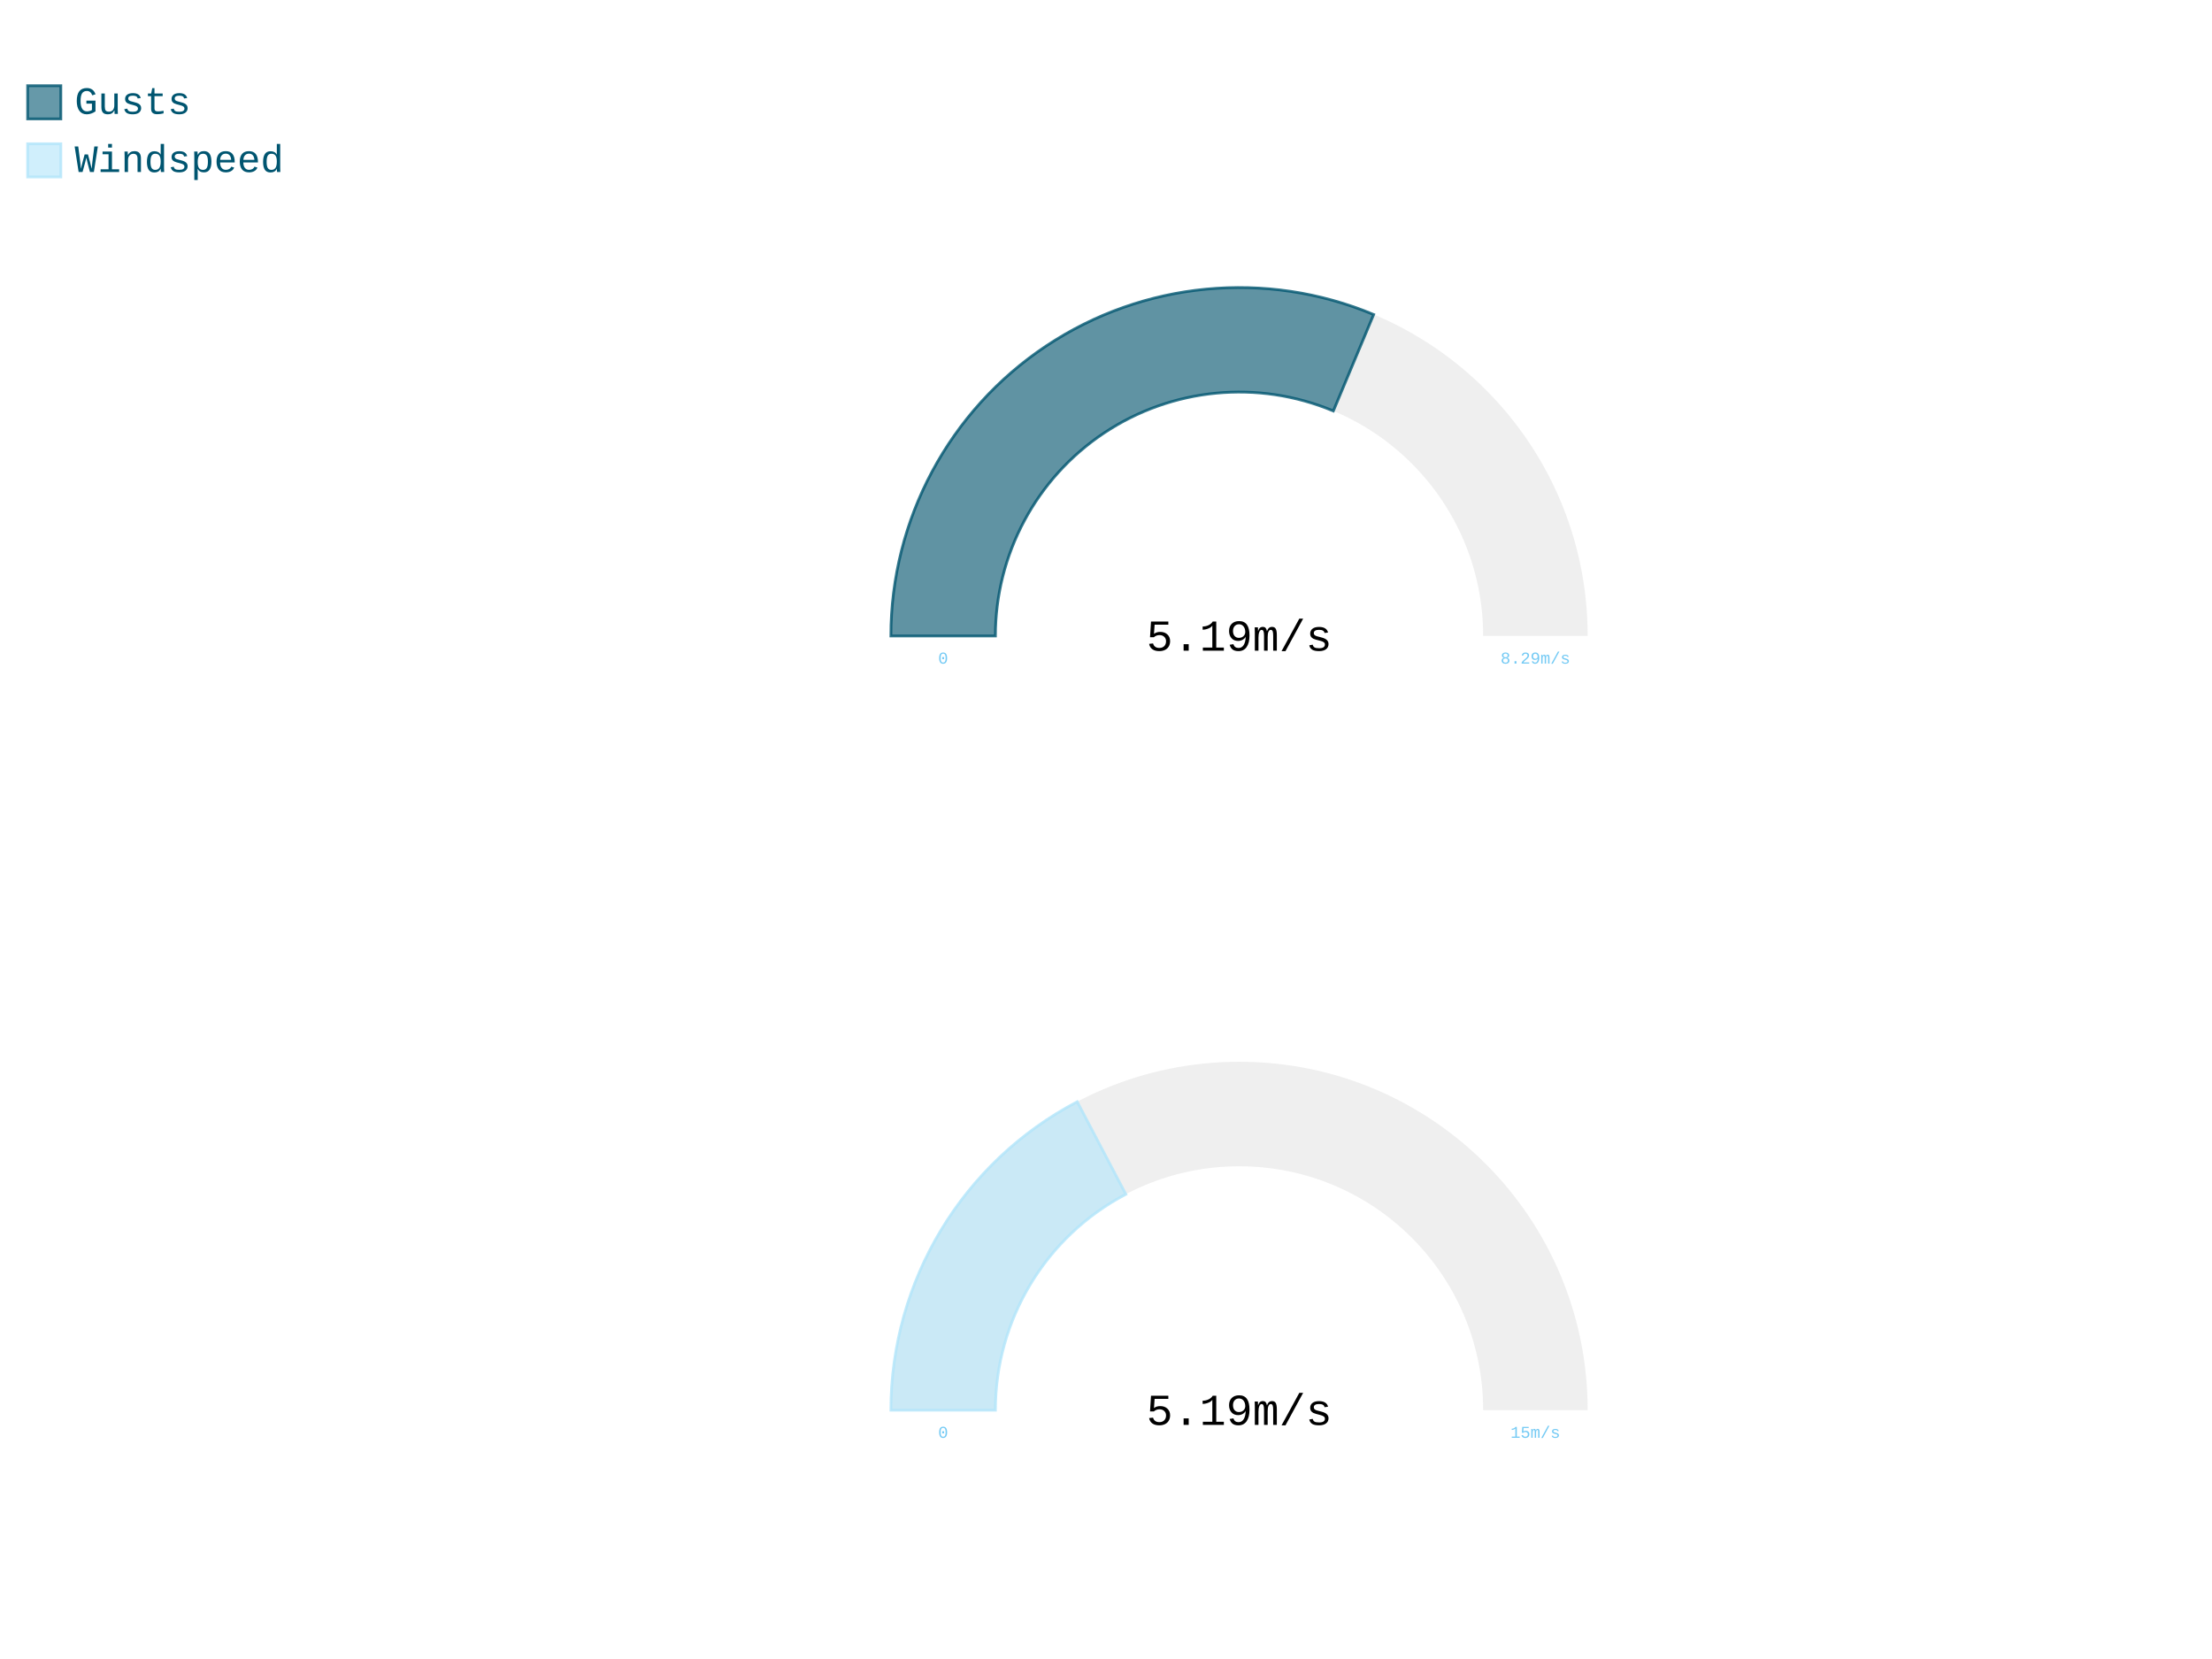
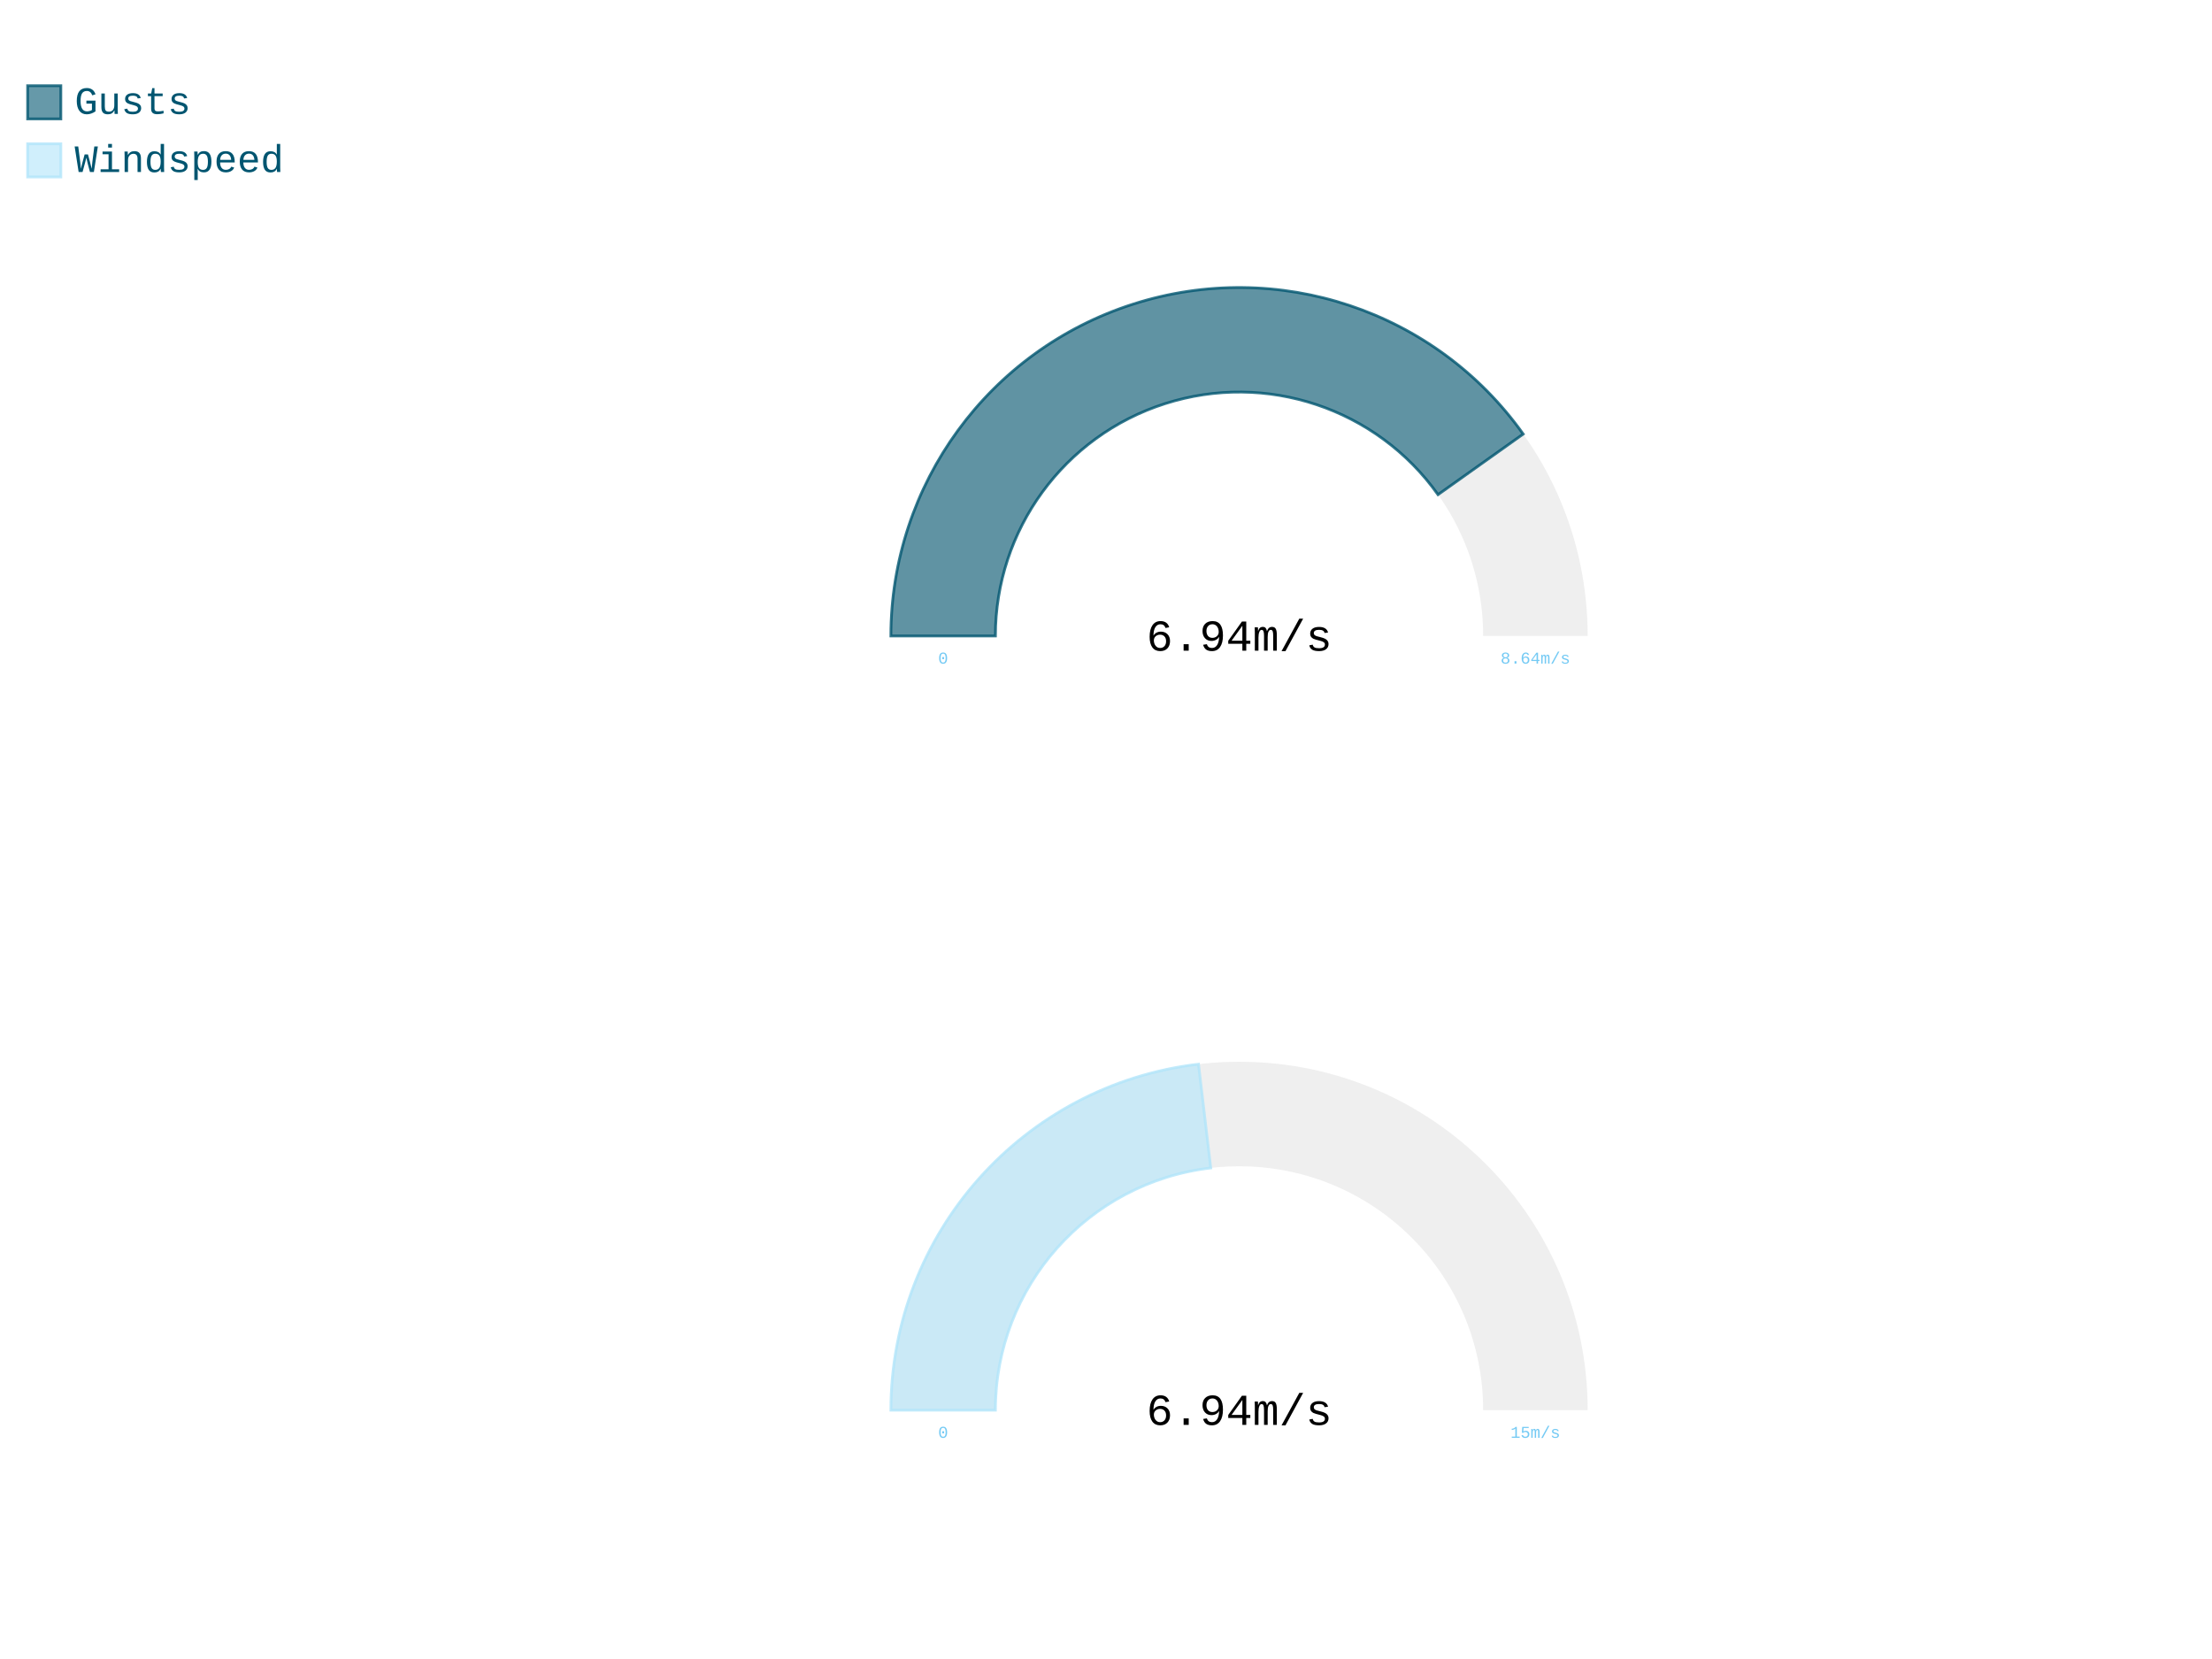
- <svg xmlns="http://www.w3.org/2000/svg" class="pygal-chart" id="chart-9a9e5954-37e7-49c5-b1e7-ee35d549c6d5" viewBox="0 0 800 600">
+ <svg xmlns="http://www.w3.org/2000/svg" id="chart-d6b37118-faec-4d2f-9614-c59a735b1a6f" class="pygal-chart" viewBox="0 0 800 600">
  <defs>
-     <style type="text/css">#chart-9a9e5954-37e7-49c5-b1e7-ee35d549c6d5{-webkit-user-select:none;-webkit-font-smoothing:antialiased;font-family:Consolas,"Liberation Mono",Menlo,Courier,monospace}#chart-9a9e5954-37e7-49c5-b1e7-ee35d549c6d5 .title{font-family:Consolas,"Liberation Mono",Menlo,Courier,monospace;font-size:16px}#chart-9a9e5954-37e7-49c5-b1e7-ee35d549c6d5 .legends .legend text{font-family:Consolas,"Liberation Mono",Menlo,Courier,monospace;font-size:14px}#chart-9a9e5954-37e7-49c5-b1e7-ee35d549c6d5 .axis text{font-family:Consolas,"Liberation Mono",Menlo,Courier,monospace;font-size:10px}#chart-9a9e5954-37e7-49c5-b1e7-ee35d549c6d5 .axis text.major{font-family:Consolas,"Liberation Mono",Menlo,Courier,monospace;font-size:10px}#chart-9a9e5954-37e7-49c5-b1e7-ee35d549c6d5 .text-overlay text.value{font-family:Consolas,"Liberation Mono",Menlo,Courier,monospace;font-size:16px}#chart-9a9e5954-37e7-49c5-b1e7-ee35d549c6d5 .text-overlay text.label{font-family:Consolas,"Liberation Mono",Menlo,Courier,monospace;font-size:10px}#chart-9a9e5954-37e7-49c5-b1e7-ee35d549c6d5 .tooltip{font-family:Consolas,"Liberation Mono",Menlo,Courier,monospace;font-size:14px}#chart-9a9e5954-37e7-49c5-b1e7-ee35d549c6d5 text.no_data{font-family:Consolas,"Liberation Mono",Menlo,Courier,monospace;font-size:64px}
- #chart-9a9e5954-37e7-49c5-b1e7-ee35d549c6d5{background-color:transparent}#chart-9a9e5954-37e7-49c5-b1e7-ee35d549c6d5 path,#chart-9a9e5954-37e7-49c5-b1e7-ee35d549c6d5 line,#chart-9a9e5954-37e7-49c5-b1e7-ee35d549c6d5 rect,#chart-9a9e5954-37e7-49c5-b1e7-ee35d549c6d5 circle{-webkit-transition:400ms ease-in;-moz-transition:400ms ease-in;transition:400ms ease-in}#chart-9a9e5954-37e7-49c5-b1e7-ee35d549c6d5 .graph &gt; .background{fill:transparent}#chart-9a9e5954-37e7-49c5-b1e7-ee35d549c6d5 .plot &gt; .background{fill:transparent}#chart-9a9e5954-37e7-49c5-b1e7-ee35d549c6d5 .graph{fill:#005570}#chart-9a9e5954-37e7-49c5-b1e7-ee35d549c6d5 text.no_data{fill:#18a7ed}#chart-9a9e5954-37e7-49c5-b1e7-ee35d549c6d5 .title{fill:#18a7ed}#chart-9a9e5954-37e7-49c5-b1e7-ee35d549c6d5 .legends .legend text{fill:#005570}#chart-9a9e5954-37e7-49c5-b1e7-ee35d549c6d5 .legends .legend:hover text{fill:#18a7ed}#chart-9a9e5954-37e7-49c5-b1e7-ee35d549c6d5 .axis .line{stroke:#18a7ed}#chart-9a9e5954-37e7-49c5-b1e7-ee35d549c6d5 .axis .guide.line{stroke:#630C0D}#chart-9a9e5954-37e7-49c5-b1e7-ee35d549c6d5 .axis .major.line{stroke:#005570}#chart-9a9e5954-37e7-49c5-b1e7-ee35d549c6d5 .axis text.major{fill:#18a7ed}#chart-9a9e5954-37e7-49c5-b1e7-ee35d549c6d5 .axis.y .guides:hover .guide.line,#chart-9a9e5954-37e7-49c5-b1e7-ee35d549c6d5 .line-graph .axis.x .guides:hover .guide.line,#chart-9a9e5954-37e7-49c5-b1e7-ee35d549c6d5 .stackedline-graph .axis.x .guides:hover .guide.line,#chart-9a9e5954-37e7-49c5-b1e7-ee35d549c6d5 .xy-graph .axis.x .guides:hover .guide.line{stroke:#18a7ed}#chart-9a9e5954-37e7-49c5-b1e7-ee35d549c6d5 .axis .guides:hover text{fill:#18a7ed}#chart-9a9e5954-37e7-49c5-b1e7-ee35d549c6d5 .reactive{fill-opacity:.6;stroke-opacity:.8}#chart-9a9e5954-37e7-49c5-b1e7-ee35d549c6d5 .ci{stroke:#005570}#chart-9a9e5954-37e7-49c5-b1e7-ee35d549c6d5 .reactive.active,#chart-9a9e5954-37e7-49c5-b1e7-ee35d549c6d5 .active .reactive{fill-opacity:.9;stroke-opacity:.9;stroke-width:4}#chart-9a9e5954-37e7-49c5-b1e7-ee35d549c6d5 .ci .reactive.active{stroke-width:1.5}#chart-9a9e5954-37e7-49c5-b1e7-ee35d549c6d5 .series text{fill:#18a7ed}#chart-9a9e5954-37e7-49c5-b1e7-ee35d549c6d5 .tooltip rect{fill:transparent;stroke:#18a7ed;-webkit-transition:opacity 400ms ease-in;-moz-transition:opacity 400ms ease-in;transition:opacity 400ms ease-in}#chart-9a9e5954-37e7-49c5-b1e7-ee35d549c6d5 .tooltip .label{fill:#005570}#chart-9a9e5954-37e7-49c5-b1e7-ee35d549c6d5 .tooltip .label{fill:#005570}#chart-9a9e5954-37e7-49c5-b1e7-ee35d549c6d5 .tooltip .legend{font-size:.8em;fill:#630C0D}#chart-9a9e5954-37e7-49c5-b1e7-ee35d549c6d5 .tooltip .x_label{font-size:.6em;fill:#18a7ed}#chart-9a9e5954-37e7-49c5-b1e7-ee35d549c6d5 .tooltip .xlink{font-size:.5em;text-decoration:underline}#chart-9a9e5954-37e7-49c5-b1e7-ee35d549c6d5 .tooltip .value{font-size:1.5em}#chart-9a9e5954-37e7-49c5-b1e7-ee35d549c6d5 .bound{font-size:.5em}#chart-9a9e5954-37e7-49c5-b1e7-ee35d549c6d5 .max-value{font-size:.75em;fill:#630C0D}#chart-9a9e5954-37e7-49c5-b1e7-ee35d549c6d5 .map-element{fill:transparent;stroke:#630C0D !important}#chart-9a9e5954-37e7-49c5-b1e7-ee35d549c6d5 .map-element .reactive{fill-opacity:inherit;stroke-opacity:inherit}#chart-9a9e5954-37e7-49c5-b1e7-ee35d549c6d5 .color-0,#chart-9a9e5954-37e7-49c5-b1e7-ee35d549c6d5 .color-0 a:visited{stroke:#005570;fill:#005570}#chart-9a9e5954-37e7-49c5-b1e7-ee35d549c6d5 .color-1,#chart-9a9e5954-37e7-49c5-b1e7-ee35d549c6d5 .color-1 a:visited{stroke:#b1e4fa;fill:#b1e4fa}#chart-9a9e5954-37e7-49c5-b1e7-ee35d549c6d5 .text-overlay .color-0 text{fill:black}#chart-9a9e5954-37e7-49c5-b1e7-ee35d549c6d5 .text-overlay .color-1 text{fill:black}
- #chart-9a9e5954-37e7-49c5-b1e7-ee35d549c6d5 text.no_data{text-anchor:middle}#chart-9a9e5954-37e7-49c5-b1e7-ee35d549c6d5 .guide.line{fill:none}#chart-9a9e5954-37e7-49c5-b1e7-ee35d549c6d5 .centered{text-anchor:middle}#chart-9a9e5954-37e7-49c5-b1e7-ee35d549c6d5 .title{text-anchor:middle}#chart-9a9e5954-37e7-49c5-b1e7-ee35d549c6d5 .legends .legend text{fill-opacity:1}#chart-9a9e5954-37e7-49c5-b1e7-ee35d549c6d5 .axis.x text{text-anchor:middle}#chart-9a9e5954-37e7-49c5-b1e7-ee35d549c6d5 .axis.x:not(.web) text[transform]{text-anchor:start}#chart-9a9e5954-37e7-49c5-b1e7-ee35d549c6d5 .axis.x:not(.web) text[transform].backwards{text-anchor:end}#chart-9a9e5954-37e7-49c5-b1e7-ee35d549c6d5 .axis.y text{text-anchor:end}#chart-9a9e5954-37e7-49c5-b1e7-ee35d549c6d5 .axis.y text[transform].backwards{text-anchor:start}#chart-9a9e5954-37e7-49c5-b1e7-ee35d549c6d5 .axis.y2 text{text-anchor:start}#chart-9a9e5954-37e7-49c5-b1e7-ee35d549c6d5 .axis.y2 text[transform].backwards{text-anchor:end}#chart-9a9e5954-37e7-49c5-b1e7-ee35d549c6d5 .axis .guide.line{stroke-dasharray:4,4}#chart-9a9e5954-37e7-49c5-b1e7-ee35d549c6d5 .axis .major.guide.line{stroke-dasharray:6,6}#chart-9a9e5954-37e7-49c5-b1e7-ee35d549c6d5 .horizontal .axis.y .guide.line,#chart-9a9e5954-37e7-49c5-b1e7-ee35d549c6d5 .horizontal .axis.y2 .guide.line,#chart-9a9e5954-37e7-49c5-b1e7-ee35d549c6d5 .vertical .axis.x .guide.line{opacity:0}#chart-9a9e5954-37e7-49c5-b1e7-ee35d549c6d5 .horizontal .axis.always_show .guide.line,#chart-9a9e5954-37e7-49c5-b1e7-ee35d549c6d5 .vertical .axis.always_show .guide.line{opacity:1 !important}#chart-9a9e5954-37e7-49c5-b1e7-ee35d549c6d5 .axis.y .guides:hover .guide.line,#chart-9a9e5954-37e7-49c5-b1e7-ee35d549c6d5 .axis.y2 .guides:hover .guide.line,#chart-9a9e5954-37e7-49c5-b1e7-ee35d549c6d5 .axis.x .guides:hover .guide.line{opacity:1}#chart-9a9e5954-37e7-49c5-b1e7-ee35d549c6d5 .axis .guides:hover text{opacity:1}#chart-9a9e5954-37e7-49c5-b1e7-ee35d549c6d5 .nofill{fill:none}#chart-9a9e5954-37e7-49c5-b1e7-ee35d549c6d5 .subtle-fill{fill-opacity:.2}#chart-9a9e5954-37e7-49c5-b1e7-ee35d549c6d5 .dot{stroke-width:1px;fill-opacity:1}#chart-9a9e5954-37e7-49c5-b1e7-ee35d549c6d5 .dot.active{stroke-width:5px}#chart-9a9e5954-37e7-49c5-b1e7-ee35d549c6d5 .dot.negative{fill:transparent}#chart-9a9e5954-37e7-49c5-b1e7-ee35d549c6d5 text,#chart-9a9e5954-37e7-49c5-b1e7-ee35d549c6d5 tspan{stroke:none !important}#chart-9a9e5954-37e7-49c5-b1e7-ee35d549c6d5 .series text.active{opacity:1}#chart-9a9e5954-37e7-49c5-b1e7-ee35d549c6d5 .tooltip rect{fill-opacity:.95;stroke-width:.5}#chart-9a9e5954-37e7-49c5-b1e7-ee35d549c6d5 .tooltip text{fill-opacity:1}#chart-9a9e5954-37e7-49c5-b1e7-ee35d549c6d5 .showable{visibility:hidden}#chart-9a9e5954-37e7-49c5-b1e7-ee35d549c6d5 .showable.shown{visibility:visible}#chart-9a9e5954-37e7-49c5-b1e7-ee35d549c6d5 .gauge-background{fill:rgba(229,229,229,1);stroke:none}#chart-9a9e5954-37e7-49c5-b1e7-ee35d549c6d5 .bg-lines{stroke:transparent;stroke-width:2px}</style>
+     <style type="text/css">#chart-d6b37118-faec-4d2f-9614-c59a735b1a6f{-webkit-user-select:none;-webkit-font-smoothing:antialiased;font-family:Consolas,"Liberation Mono",Menlo,Courier,monospace}#chart-d6b37118-faec-4d2f-9614-c59a735b1a6f .title{font-family:Consolas,"Liberation Mono",Menlo,Courier,monospace;font-size:16px}#chart-d6b37118-faec-4d2f-9614-c59a735b1a6f .legends .legend text{font-family:Consolas,"Liberation Mono",Menlo,Courier,monospace;font-size:14px}#chart-d6b37118-faec-4d2f-9614-c59a735b1a6f .axis text{font-family:Consolas,"Liberation Mono",Menlo,Courier,monospace;font-size:10px}#chart-d6b37118-faec-4d2f-9614-c59a735b1a6f .axis text.major{font-family:Consolas,"Liberation Mono",Menlo,Courier,monospace;font-size:10px}#chart-d6b37118-faec-4d2f-9614-c59a735b1a6f .text-overlay text.value{font-family:Consolas,"Liberation Mono",Menlo,Courier,monospace;font-size:16px}#chart-d6b37118-faec-4d2f-9614-c59a735b1a6f .text-overlay text.label{font-family:Consolas,"Liberation Mono",Menlo,Courier,monospace;font-size:10px}#chart-d6b37118-faec-4d2f-9614-c59a735b1a6f .tooltip{font-family:Consolas,"Liberation Mono",Menlo,Courier,monospace;font-size:14px}#chart-d6b37118-faec-4d2f-9614-c59a735b1a6f text.no_data{font-family:Consolas,"Liberation Mono",Menlo,Courier,monospace;font-size:64px}
+ #chart-d6b37118-faec-4d2f-9614-c59a735b1a6f{background-color:transparent}#chart-d6b37118-faec-4d2f-9614-c59a735b1a6f path,#chart-d6b37118-faec-4d2f-9614-c59a735b1a6f line,#chart-d6b37118-faec-4d2f-9614-c59a735b1a6f rect,#chart-d6b37118-faec-4d2f-9614-c59a735b1a6f circle{-webkit-transition:400ms ease-in;-moz-transition:400ms ease-in;transition:400ms ease-in}#chart-d6b37118-faec-4d2f-9614-c59a735b1a6f .graph &gt; .background{fill:transparent}#chart-d6b37118-faec-4d2f-9614-c59a735b1a6f .plot &gt; .background{fill:transparent}#chart-d6b37118-faec-4d2f-9614-c59a735b1a6f .graph{fill:#005570}#chart-d6b37118-faec-4d2f-9614-c59a735b1a6f text.no_data{fill:#18a7ed}#chart-d6b37118-faec-4d2f-9614-c59a735b1a6f .title{fill:#18a7ed}#chart-d6b37118-faec-4d2f-9614-c59a735b1a6f .legends .legend text{fill:#005570}#chart-d6b37118-faec-4d2f-9614-c59a735b1a6f .legends .legend:hover text{fill:#18a7ed}#chart-d6b37118-faec-4d2f-9614-c59a735b1a6f .axis .line{stroke:#18a7ed}#chart-d6b37118-faec-4d2f-9614-c59a735b1a6f .axis .guide.line{stroke:#630C0D}#chart-d6b37118-faec-4d2f-9614-c59a735b1a6f .axis .major.line{stroke:#005570}#chart-d6b37118-faec-4d2f-9614-c59a735b1a6f .axis text.major{fill:#18a7ed}#chart-d6b37118-faec-4d2f-9614-c59a735b1a6f .axis.y .guides:hover .guide.line,#chart-d6b37118-faec-4d2f-9614-c59a735b1a6f .line-graph .axis.x .guides:hover .guide.line,#chart-d6b37118-faec-4d2f-9614-c59a735b1a6f .stackedline-graph .axis.x .guides:hover .guide.line,#chart-d6b37118-faec-4d2f-9614-c59a735b1a6f .xy-graph .axis.x .guides:hover .guide.line{stroke:#18a7ed}#chart-d6b37118-faec-4d2f-9614-c59a735b1a6f .axis .guides:hover text{fill:#18a7ed}#chart-d6b37118-faec-4d2f-9614-c59a735b1a6f .reactive{fill-opacity:.6;stroke-opacity:.8}#chart-d6b37118-faec-4d2f-9614-c59a735b1a6f .ci{stroke:#005570}#chart-d6b37118-faec-4d2f-9614-c59a735b1a6f .reactive.active,#chart-d6b37118-faec-4d2f-9614-c59a735b1a6f .active .reactive{fill-opacity:.9;stroke-opacity:.9;stroke-width:4}#chart-d6b37118-faec-4d2f-9614-c59a735b1a6f .ci .reactive.active{stroke-width:1.5}#chart-d6b37118-faec-4d2f-9614-c59a735b1a6f .series text{fill:#18a7ed}#chart-d6b37118-faec-4d2f-9614-c59a735b1a6f .tooltip rect{fill:transparent;stroke:#18a7ed;-webkit-transition:opacity 400ms ease-in;-moz-transition:opacity 400ms ease-in;transition:opacity 400ms ease-in}#chart-d6b37118-faec-4d2f-9614-c59a735b1a6f .tooltip .label{fill:#005570}#chart-d6b37118-faec-4d2f-9614-c59a735b1a6f .tooltip .label{fill:#005570}#chart-d6b37118-faec-4d2f-9614-c59a735b1a6f .tooltip .legend{font-size:.8em;fill:#630C0D}#chart-d6b37118-faec-4d2f-9614-c59a735b1a6f .tooltip .x_label{font-size:.6em;fill:#18a7ed}#chart-d6b37118-faec-4d2f-9614-c59a735b1a6f .tooltip .xlink{font-size:.5em;text-decoration:underline}#chart-d6b37118-faec-4d2f-9614-c59a735b1a6f .tooltip .value{font-size:1.5em}#chart-d6b37118-faec-4d2f-9614-c59a735b1a6f .bound{font-size:.5em}#chart-d6b37118-faec-4d2f-9614-c59a735b1a6f .max-value{font-size:.75em;fill:#630C0D}#chart-d6b37118-faec-4d2f-9614-c59a735b1a6f .map-element{fill:transparent;stroke:#630C0D !important}#chart-d6b37118-faec-4d2f-9614-c59a735b1a6f .map-element .reactive{fill-opacity:inherit;stroke-opacity:inherit}#chart-d6b37118-faec-4d2f-9614-c59a735b1a6f .color-0,#chart-d6b37118-faec-4d2f-9614-c59a735b1a6f .color-0 a:visited{stroke:#005570;fill:#005570}#chart-d6b37118-faec-4d2f-9614-c59a735b1a6f .color-1,#chart-d6b37118-faec-4d2f-9614-c59a735b1a6f .color-1 a:visited{stroke:#b1e4fa;fill:#b1e4fa}#chart-d6b37118-faec-4d2f-9614-c59a735b1a6f .text-overlay .color-0 text{fill:black}#chart-d6b37118-faec-4d2f-9614-c59a735b1a6f .text-overlay .color-1 text{fill:black}
+ #chart-d6b37118-faec-4d2f-9614-c59a735b1a6f text.no_data{text-anchor:middle}#chart-d6b37118-faec-4d2f-9614-c59a735b1a6f .guide.line{fill:none}#chart-d6b37118-faec-4d2f-9614-c59a735b1a6f .centered{text-anchor:middle}#chart-d6b37118-faec-4d2f-9614-c59a735b1a6f .title{text-anchor:middle}#chart-d6b37118-faec-4d2f-9614-c59a735b1a6f .legends .legend text{fill-opacity:1}#chart-d6b37118-faec-4d2f-9614-c59a735b1a6f .axis.x text{text-anchor:middle}#chart-d6b37118-faec-4d2f-9614-c59a735b1a6f .axis.x:not(.web) text[transform]{text-anchor:start}#chart-d6b37118-faec-4d2f-9614-c59a735b1a6f .axis.x:not(.web) text[transform].backwards{text-anchor:end}#chart-d6b37118-faec-4d2f-9614-c59a735b1a6f .axis.y text{text-anchor:end}#chart-d6b37118-faec-4d2f-9614-c59a735b1a6f .axis.y text[transform].backwards{text-anchor:start}#chart-d6b37118-faec-4d2f-9614-c59a735b1a6f .axis.y2 text{text-anchor:start}#chart-d6b37118-faec-4d2f-9614-c59a735b1a6f .axis.y2 text[transform].backwards{text-anchor:end}#chart-d6b37118-faec-4d2f-9614-c59a735b1a6f .axis .guide.line{stroke-dasharray:4,4}#chart-d6b37118-faec-4d2f-9614-c59a735b1a6f .axis .major.guide.line{stroke-dasharray:6,6}#chart-d6b37118-faec-4d2f-9614-c59a735b1a6f .horizontal .axis.y .guide.line,#chart-d6b37118-faec-4d2f-9614-c59a735b1a6f .horizontal .axis.y2 .guide.line,#chart-d6b37118-faec-4d2f-9614-c59a735b1a6f .vertical .axis.x .guide.line{opacity:0}#chart-d6b37118-faec-4d2f-9614-c59a735b1a6f .horizontal .axis.always_show .guide.line,#chart-d6b37118-faec-4d2f-9614-c59a735b1a6f .vertical .axis.always_show .guide.line{opacity:1 !important}#chart-d6b37118-faec-4d2f-9614-c59a735b1a6f .axis.y .guides:hover .guide.line,#chart-d6b37118-faec-4d2f-9614-c59a735b1a6f .axis.y2 .guides:hover .guide.line,#chart-d6b37118-faec-4d2f-9614-c59a735b1a6f .axis.x .guides:hover .guide.line{opacity:1}#chart-d6b37118-faec-4d2f-9614-c59a735b1a6f .axis .guides:hover text{opacity:1}#chart-d6b37118-faec-4d2f-9614-c59a735b1a6f .nofill{fill:none}#chart-d6b37118-faec-4d2f-9614-c59a735b1a6f .subtle-fill{fill-opacity:.2}#chart-d6b37118-faec-4d2f-9614-c59a735b1a6f .dot{stroke-width:1px;fill-opacity:1}#chart-d6b37118-faec-4d2f-9614-c59a735b1a6f .dot.active{stroke-width:5px}#chart-d6b37118-faec-4d2f-9614-c59a735b1a6f .dot.negative{fill:transparent}#chart-d6b37118-faec-4d2f-9614-c59a735b1a6f text,#chart-d6b37118-faec-4d2f-9614-c59a735b1a6f tspan{stroke:none !important}#chart-d6b37118-faec-4d2f-9614-c59a735b1a6f .series text.active{opacity:1}#chart-d6b37118-faec-4d2f-9614-c59a735b1a6f .tooltip rect{fill-opacity:.95;stroke-width:.5}#chart-d6b37118-faec-4d2f-9614-c59a735b1a6f .tooltip text{fill-opacity:1}#chart-d6b37118-faec-4d2f-9614-c59a735b1a6f .showable{visibility:hidden}#chart-d6b37118-faec-4d2f-9614-c59a735b1a6f .showable.shown{visibility:visible}#chart-d6b37118-faec-4d2f-9614-c59a735b1a6f .gauge-background{fill:rgba(229,229,229,1);stroke:none}#chart-d6b37118-faec-4d2f-9614-c59a735b1a6f .bg-lines{stroke:transparent;stroke-width:2px}</style>
  </defs>
  <g class="graph solidgauge-graph vertical">
    <rect class="background" height="600" width="800" x="0" y="0" />
    <g class="plot" transform="translate(117, 20)">
      <rect class="background" height="560" width="662.4" x="0" y="0" />
      <path class="bg-lines" d="M0 280.0 L662.4 280.0" />
      <g class="series serie-0 color-0">
        <path class="gauge-background reactive" d="M205.2 210 A126 126 0 1 1 457.2 210 L419.4 210 A88.2 88.2 0 1 0 243 210 z" />
        <text class="y-0 bound reactive" text-anchor="middle" x="224.1" y="220">0</text>
-         <text class="y-1 bound reactive" text-anchor="middle" x="438.3" y="220.0">8.29m/s</text>
+         <text class="y-1 bound reactive" text-anchor="middle" x="438.3" y="220.0">8.64m/s</text>
        <g class="gauge">
-           <path class="slice reactive tooltip-trigger" d="M205.2 210 A126 126 0 0 1 379.804 93.752 L365.223 128.626 A88.2 88.2 0 0 0 243 210 z" />
+           <path class="slice reactive tooltip-trigger" d="M205.2 210 A126 126 0 0 1 433.885 136.981 L403.079 158.886 A88.2 88.2 0 0 0 243 210 z" />
        </g>
      </g>
      <g class="series serie-1 color-1">
        <path class="gauge-background reactive" d="M205.2 490 A126 126 0 1 1 457.2 490 L419.4 490 A88.2 88.2 0 1 0 243 490 z" />
        <text class="y-0 bound reactive" text-anchor="middle" x="224.1" y="500.0">0</text>
        <text class="y-1 bound reactive" text-anchor="middle" x="438.3" y="500.0">15m/s</text>
        <g class="gauge">
-           <path class="slice reactive tooltip-trigger" d="M205.2 490 A126 126 0 0 1 272.591 378.461 L290.174 411.923 A88.2 88.2 0 0 0 243 490 z" />
+           <path class="slice reactive tooltip-trigger" d="M205.2 490 A126 126 0 0 1 316.456 364.866 L320.879 402.406 A88.2 88.2 0 0 0 243 490 z" />
        </g>
      </g>
    </g>
    <g class="titles" />
    <g class="plot overlay" transform="translate(117, 20)">
      <g class="series serie-0 color-0" />
      <g class="series serie-1 color-1" />
    </g>
    <g class="plot text-overlay" transform="translate(117, 20)">
      <g class="series serie-0 color-0">
-         <text class="value gauge-sum" text-anchor="middle" x="331.2" y="215.333">5.19m/s</text>
+         <text class="value gauge-sum" text-anchor="middle" x="331.2" y="215.333">6.94m/s</text>
      </g>
      <g class="series serie-1 color-1">
-         <text class="value gauge-sum" text-anchor="middle" x="331.2" y="495.333">5.19m/s</text>
+         <text class="value gauge-sum" text-anchor="middle" x="331.2" y="495.333">6.94m/s</text>
      </g>
    </g>
    <g class="plot tooltip-overlay" transform="translate(117, 20)">
      <g class="tooltip" style="opacity: 0" transform="translate(0 0)">
        <rect class="tooltip-box" height="0" rx="0" ry="0" width="0" />
        <g class="text" />
      </g>
    </g>
    <g class="legends" transform="translate(10, 30)">
      <g class="legend reactive activate-serie" id="activate-serie-0">
        <rect class="color-0 reactive" height="12" width="12" x="0.0" y="1.0" />
        <text x="17.0" y="11.2">Gusts</text>
      </g>
      <g class="legend reactive activate-serie" id="activate-serie-1">
        <rect class="color-1 reactive" height="12" width="12" x="0.0" y="22.0" />
        <text x="17.0" y="32.2">Windspeed</text>
      </g>
    </g>
    <g class="legends" transform="translate(790, 30)" />
  </g>
</svg>
